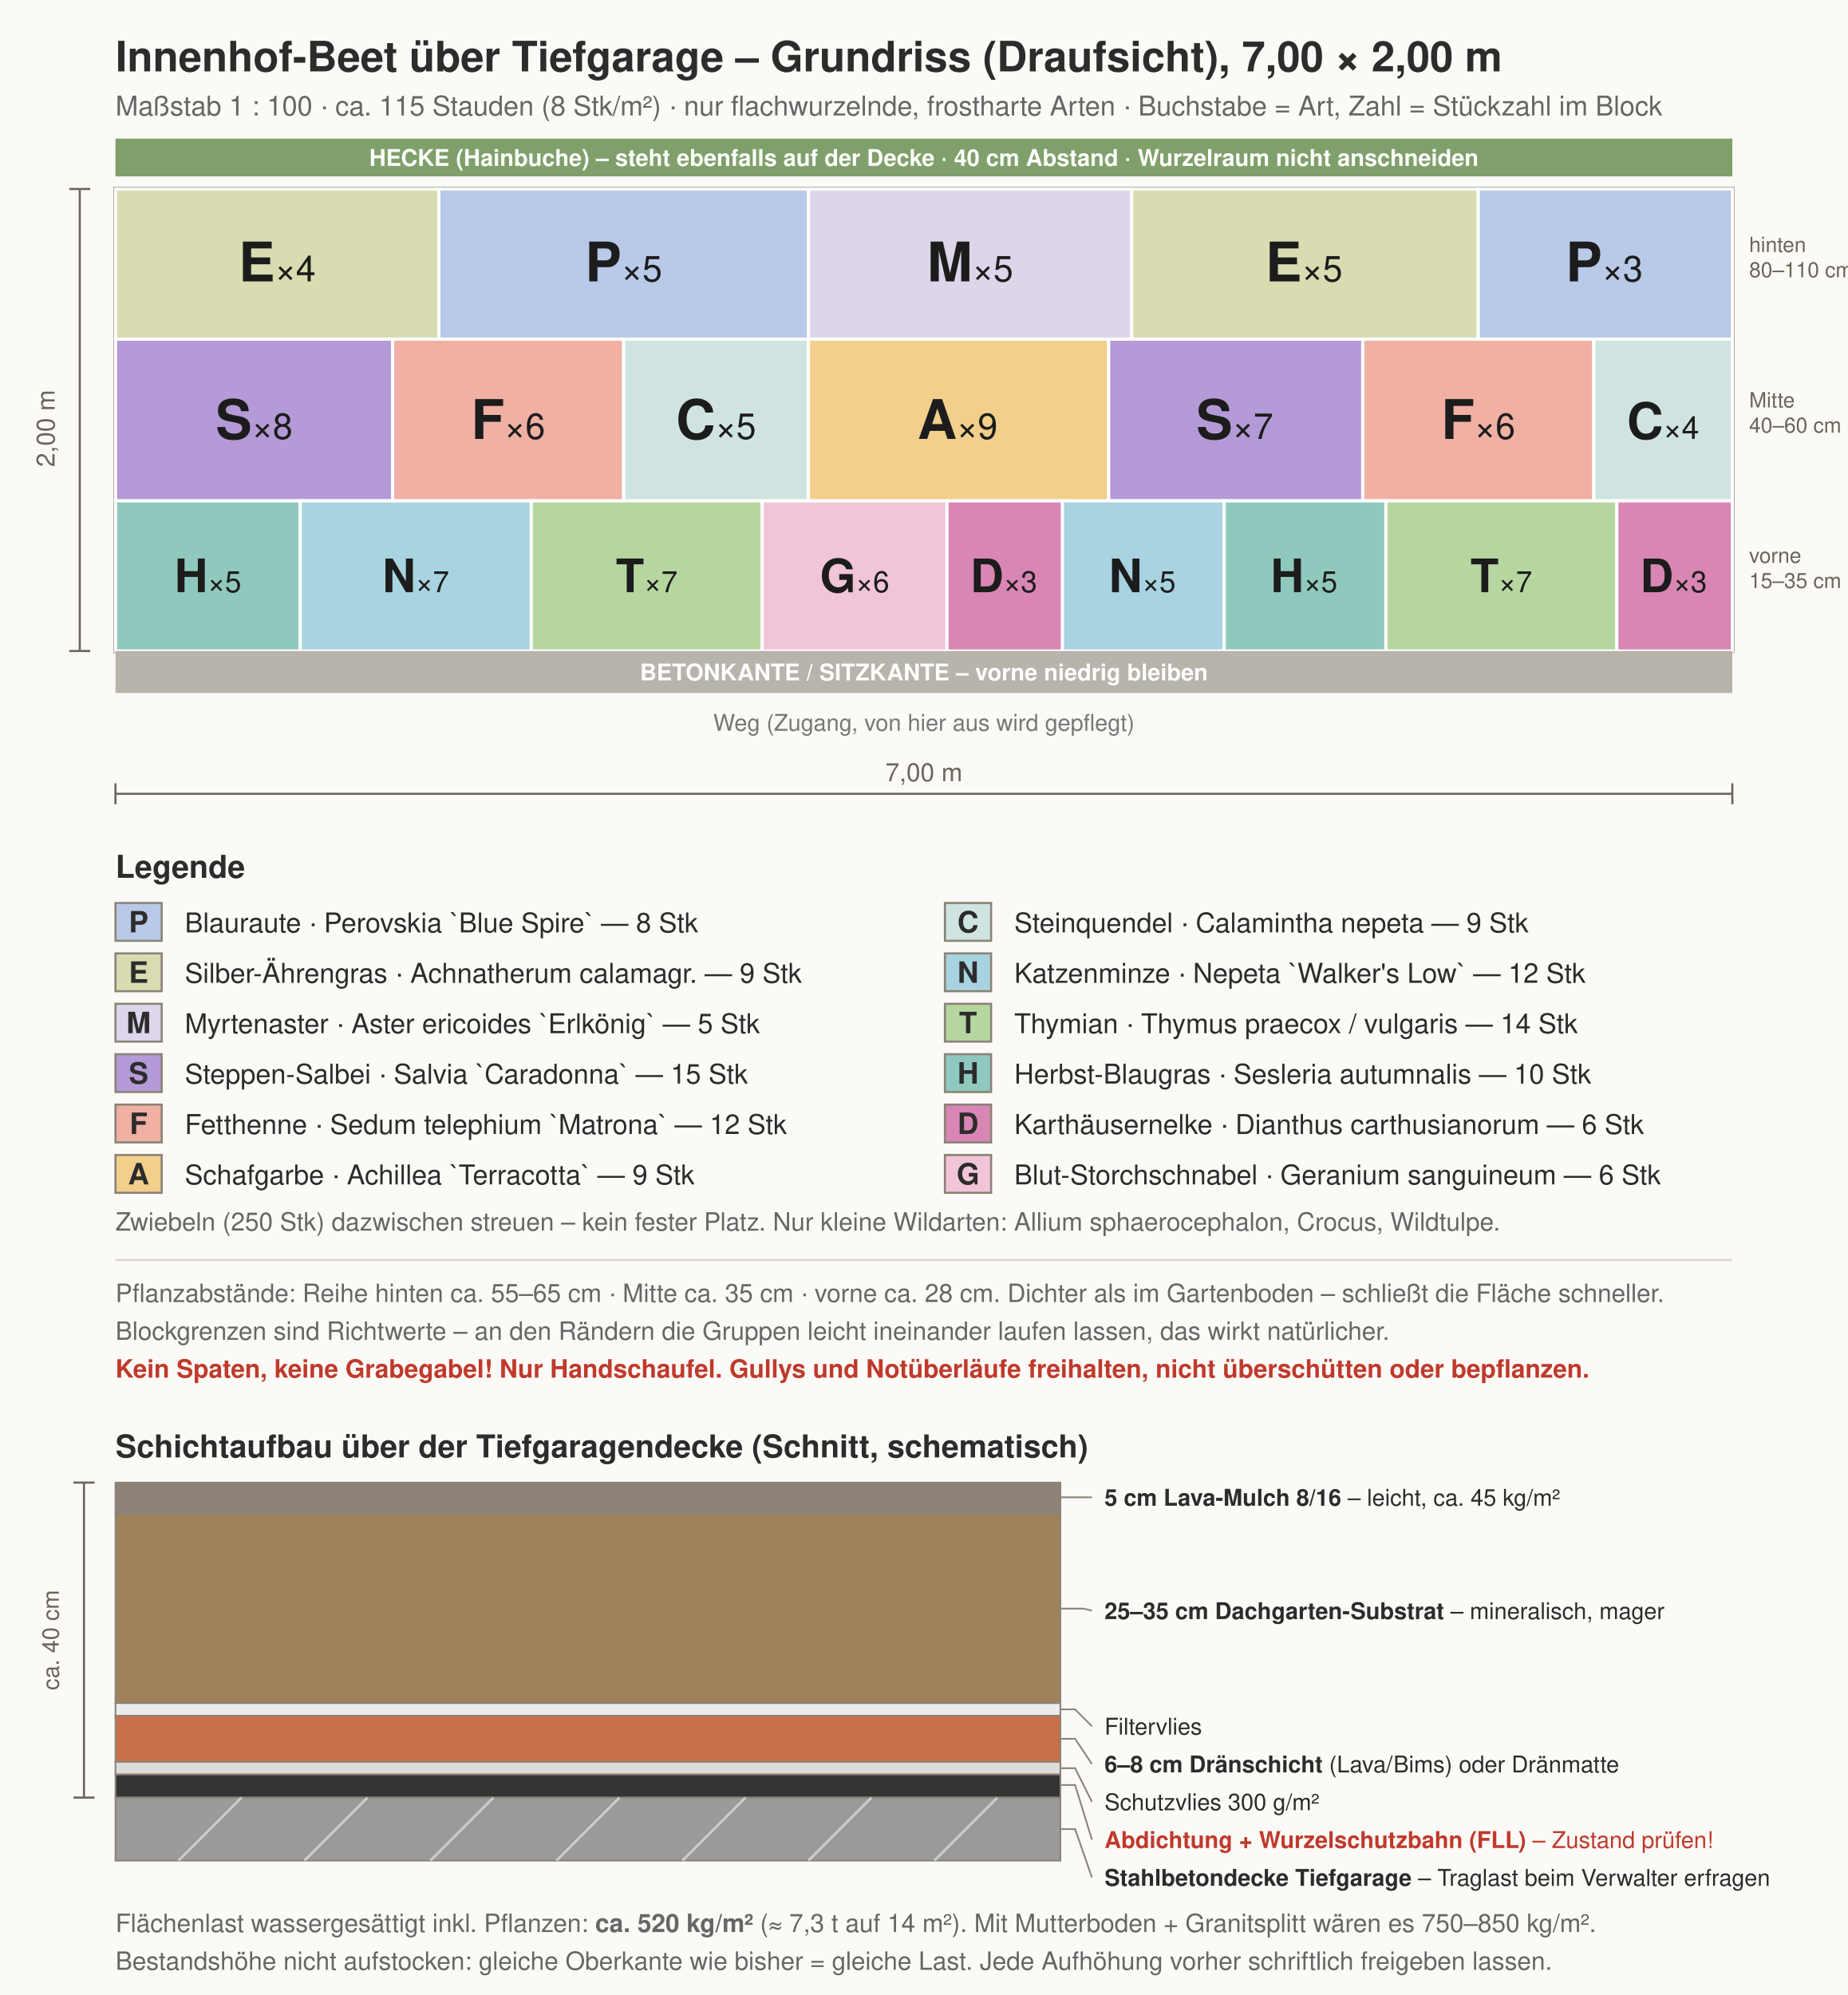
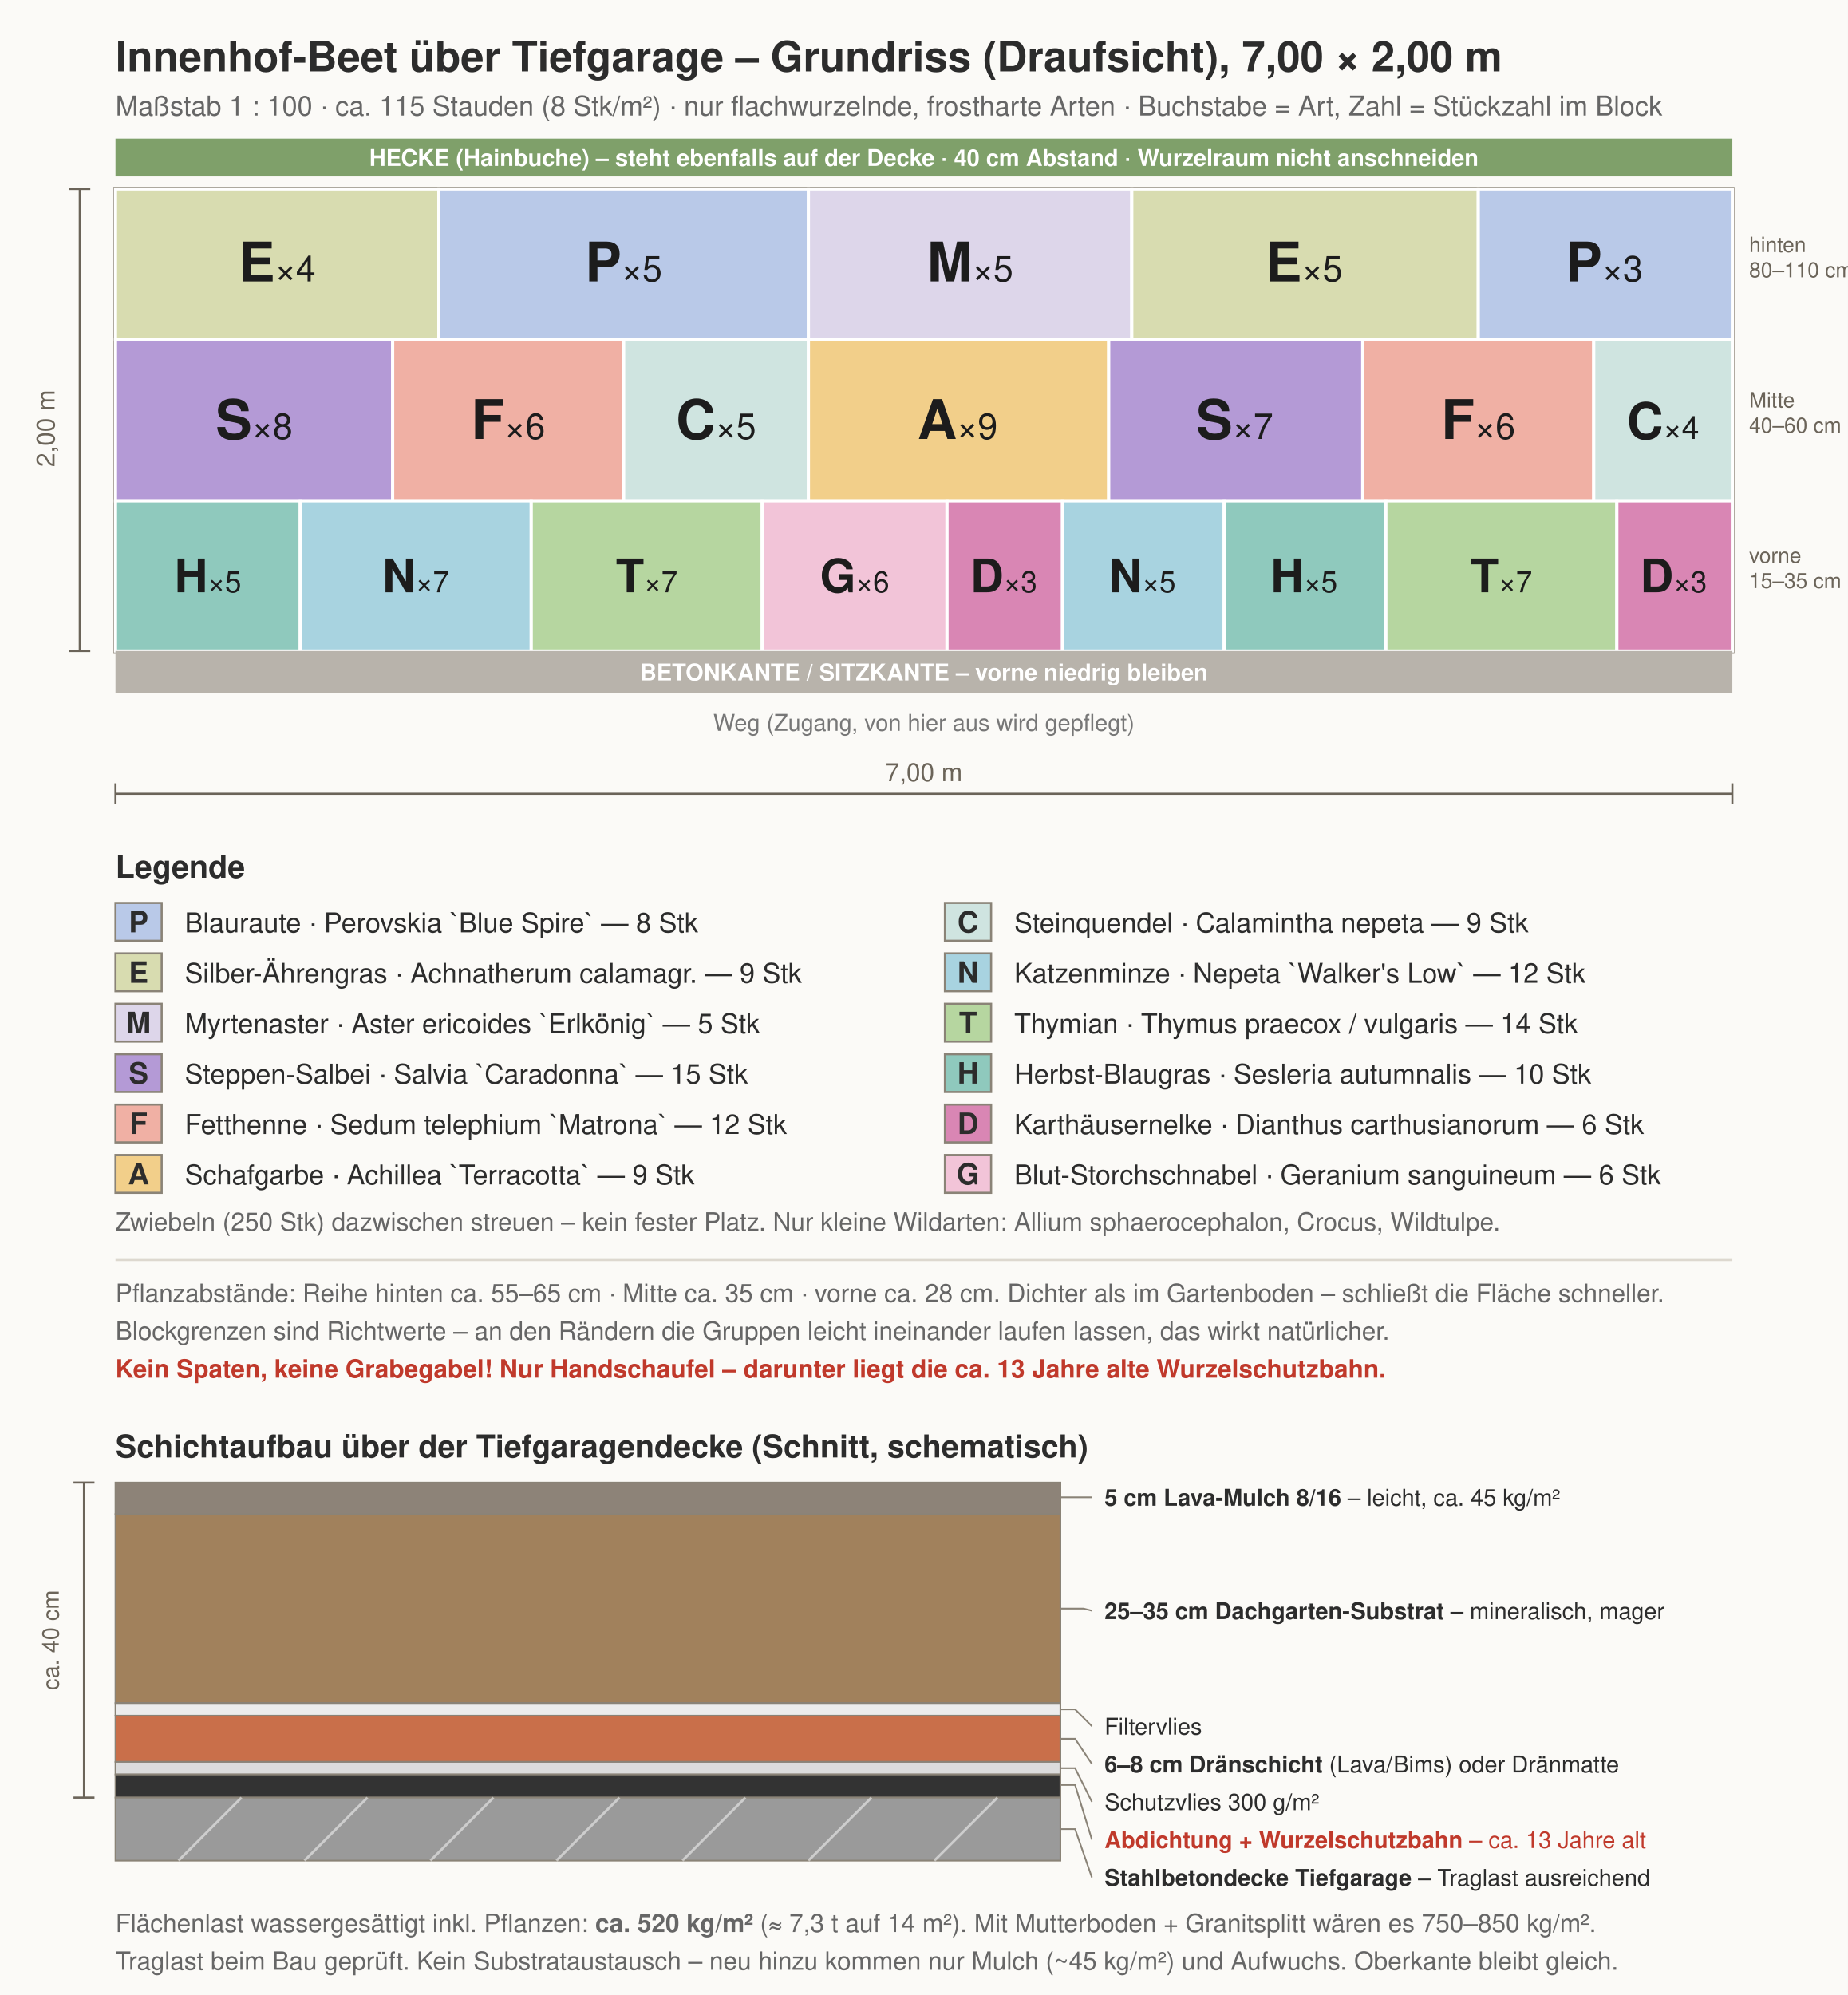
<svg xmlns="http://www.w3.org/2000/svg" viewBox="0 0 880 950" width="880" height="950" font-family="Helvetica, Arial, sans-serif">
  <rect x="0" y="0" width="880" height="950" fill="#fbfaf7" />
  <text x="55" y="34" font-size="20" font-weight="bold" fill="#2c2c2c">Innenhof-Beet über Tiefgarage – Grundriss (Draufsicht), 7,00 × 2,00 m</text>
  <text x="55" y="55" font-size="13" fill="#666">Maßstab 1 : 100 · ca. 115 Stauden (8 Stk/m²) · nur flachwurzelnde, frostharte Arten · Buchstabe = Art, Zahl = Stückzahl im Block</text>
  <rect x="55" y="66" width="770" height="18" fill="#7fa06a" />
  <text x="440" y="79" font-size="11" fill="#ffffff" text-anchor="middle" font-weight="bold">HECKE (Hainbuche) – steht ebenfalls auf der Decke · 40 cm Abstand · Wurzelraum nicht anschneiden</text>
  <rect x="55" y="90" width="770" height="220" fill="#efe9dd" stroke="#8a8377" stroke-width="2" />
  <g stroke="#ffffff" stroke-width="1.5">
    <rect x="55" y="90" width="154" height="71.5" fill="#d8dcb0" />
    <rect x="209" y="90" width="176" height="71.5" fill="#b9c9e8" />
    <rect x="385" y="90" width="154" height="71.5" fill="#ddd6ea" />
    <rect x="539" y="90" width="165" height="71.5" fill="#d8dcb0" />
    <rect x="704" y="90" width="121" height="71.5" fill="#b9c9e8" />
  </g>
  <g fill="#1c1c1c" text-anchor="middle">
    <text x="132" y="134" font-size="26" font-weight="bold">E<tspan font-size="17" font-weight="normal"> ×4</tspan>
    </text>
    <text x="297" y="134" font-size="26" font-weight="bold">P<tspan font-size="17" font-weight="normal"> ×5</tspan>
    </text>
    <text x="462" y="134" font-size="26" font-weight="bold">M<tspan font-size="17" font-weight="normal"> ×5</tspan>
    </text>
    <text x="621" y="134" font-size="26" font-weight="bold">E<tspan font-size="17" font-weight="normal"> ×5</tspan>
    </text>
    <text x="764" y="134" font-size="26" font-weight="bold">P<tspan font-size="17" font-weight="normal"> ×3</tspan>
    </text>
  </g>
  <g stroke="#ffffff" stroke-width="1.5">
    <rect x="55" y="161.5" width="132" height="77" fill="#b49ad6" />
    <rect x="187" y="161.5" width="110" height="77" fill="#f0b0a4" />
    <rect x="297" y="161.5" width="88" height="77" fill="#cfe4e0" />
    <rect x="385" y="161.5" width="143" height="77" fill="#f2cf8a" />
    <rect x="528" y="161.5" width="121" height="77" fill="#b49ad6" />
    <rect x="649" y="161.5" width="110" height="77" fill="#f0b0a4" />
    <rect x="759" y="161.5" width="66" height="77" fill="#cfe4e0" />
  </g>
  <g fill="#1c1c1c" text-anchor="middle">
    <text x="121" y="209" font-size="26" font-weight="bold">S<tspan font-size="17" font-weight="normal"> ×8</tspan>
    </text>
    <text x="242" y="209" font-size="26" font-weight="bold">F<tspan font-size="17" font-weight="normal"> ×6</tspan>
    </text>
    <text x="341" y="209" font-size="26" font-weight="bold">C<tspan font-size="17" font-weight="normal"> ×5</tspan>
    </text>
    <text x="456" y="209" font-size="26" font-weight="bold">A<tspan font-size="17" font-weight="normal"> ×9</tspan>
    </text>
    <text x="588" y="209" font-size="26" font-weight="bold">S<tspan font-size="17" font-weight="normal"> ×7</tspan>
    </text>
    <text x="704" y="209" font-size="26" font-weight="bold">F<tspan font-size="17" font-weight="normal"> ×6</tspan>
    </text>
    <text x="792" y="209" font-size="24" font-weight="bold">C<tspan font-size="15" font-weight="normal"> ×4</tspan>
    </text>
  </g>
  <g stroke="#ffffff" stroke-width="1.5">
    <rect x="55" y="238.5" width="88" height="71.5" fill="#8fc9bd" />
    <rect x="143" y="238.5" width="110" height="71.5" fill="#a8d3e0" />
    <rect x="253" y="238.5" width="110" height="71.5" fill="#b6d6a0" />
    <rect x="363" y="238.5" width="88" height="71.5" fill="#f2c4d8" />
    <rect x="451" y="238.5" width="55" height="71.5" fill="#d986b4" />
    <rect x="506" y="238.5" width="77" height="71.5" fill="#a8d3e0" />
    <rect x="583" y="238.5" width="77" height="71.5" fill="#8fc9bd" />
    <rect x="660" y="238.5" width="110" height="71.5" fill="#b6d6a0" />
    <rect x="770" y="238.5" width="55" height="71.5" fill="#d986b4" />
  </g>
  <g fill="#1c1c1c" text-anchor="middle">
    <text x="99" y="282" font-size="22" font-weight="bold">H<tspan font-size="14" font-weight="normal"> ×5</tspan>
    </text>
    <text x="198" y="282" font-size="22" font-weight="bold">N<tspan font-size="14" font-weight="normal"> ×7</tspan>
    </text>
    <text x="308" y="282" font-size="22" font-weight="bold">T<tspan font-size="14" font-weight="normal"> ×7</tspan>
    </text>
    <text x="407" y="282" font-size="22" font-weight="bold">G<tspan font-size="14" font-weight="normal"> ×6</tspan>
    </text>
    <text x="478" y="282" font-size="22" font-weight="bold">D<tspan font-size="14" font-weight="normal"> ×3</tspan>
    </text>
    <text x="544" y="282" font-size="22" font-weight="bold">N<tspan font-size="14" font-weight="normal"> ×5</tspan>
    </text>
    <text x="621" y="282" font-size="22" font-weight="bold">H<tspan font-size="14" font-weight="normal"> ×5</tspan>
    </text>
    <text x="715" y="282" font-size="22" font-weight="bold">T<tspan font-size="14" font-weight="normal"> ×7</tspan>
    </text>
    <text x="797" y="282" font-size="22" font-weight="bold">D<tspan font-size="14" font-weight="normal"> ×3</tspan>
    </text>
  </g>
  <g font-size="10" fill="#6b6459" text-anchor="start">
    <text x="833" y="120">hinten</text>
    <text x="833" y="132">80–110 cm</text>
    <text x="833" y="194">Mitte</text>
    <text x="833" y="206">40–60 cm</text>
    <text x="833" y="268">vorne</text>
    <text x="833" y="280">15–35 cm</text>
  </g>
  <rect x="55" y="310" width="770" height="20" fill="#b8b3ab" />
  <text x="440" y="324" font-size="11" fill="#ffffff" text-anchor="middle" font-weight="bold">BETONKANTE / SITZKANTE – vorne niedrig bleiben</text>
  <text x="440" y="348" font-size="11" fill="#777" text-anchor="middle">Weg (Zugang, von hier aus wird gepflegt)</text>
  <g stroke="#6b6459" stroke-width="1" fill="none">
    <line x1="55" y1="378" x2="825" y2="378" />
    <line x1="55" y1="373" x2="55" y2="383" />
    <line x1="825" y1="373" x2="825" y2="383" />
    <line x1="38" y1="90" x2="38" y2="310" />
    <line x1="33" y1="90" x2="43" y2="90" />
    <line x1="33" y1="310" x2="43" y2="310" />
  </g>
  <text x="440" y="372" font-size="12" fill="#6b6459" text-anchor="middle">7,00 m</text>
  <text x="26" y="204" font-size="12" fill="#6b6459" text-anchor="middle" transform="rotate(-90 26 204)">2,00 m</text>
  <text x="55" y="418" font-size="15" font-weight="bold" fill="#2c2c2c">Legende</text>
  <g font-size="13" fill="#2c2c2c">
    <rect x="55" y="430" width="22" height="18" fill="#b9c9e8" stroke="#8a8377" />
    <text x="66" y="444" font-size="14" font-weight="bold" text-anchor="middle">P</text>
    <text x="88" y="444">Blauraute · Perovskia `Blue Spire` — 8 Stk</text>
    <rect x="55" y="454" width="22" height="18" fill="#d8dcb0" stroke="#8a8377" />
    <text x="66" y="468" font-size="14" font-weight="bold" text-anchor="middle">E</text>
    <text x="88" y="468">Silber-Ährengras · Achnatherum calamagr. — 9 Stk</text>
    <rect x="55" y="478" width="22" height="18" fill="#ddd6ea" stroke="#8a8377" />
    <text x="66" y="492" font-size="14" font-weight="bold" text-anchor="middle">M</text>
    <text x="88" y="492">Myrtenaster · Aster ericoides `Erlkönig` — 5 Stk</text>
    <rect x="55" y="502" width="22" height="18" fill="#b49ad6" stroke="#8a8377" />
    <text x="66" y="516" font-size="14" font-weight="bold" text-anchor="middle">S</text>
    <text x="88" y="516">Steppen-Salbei · Salvia `Caradonna` — 15 Stk</text>
    <rect x="55" y="526" width="22" height="18" fill="#f0b0a4" stroke="#8a8377" />
    <text x="66" y="540" font-size="14" font-weight="bold" text-anchor="middle">F</text>
    <text x="88" y="540">Fetthenne · Sedum telephium `Matrona` — 12 Stk</text>
    <rect x="55" y="550" width="22" height="18" fill="#f2cf8a" stroke="#8a8377" />
    <text x="66" y="564" font-size="14" font-weight="bold" text-anchor="middle">A</text>
    <text x="88" y="564">Schafgarbe · Achillea `Terracotta` — 9 Stk</text>
    <rect x="450" y="430" width="22" height="18" fill="#cfe4e0" stroke="#8a8377" />
    <text x="461" y="444" font-size="14" font-weight="bold" text-anchor="middle">C</text>
    <text x="483" y="444">Steinquendel · Calamintha nepeta — 9 Stk</text>
    <rect x="450" y="454" width="22" height="18" fill="#a8d3e0" stroke="#8a8377" />
    <text x="461" y="468" font-size="14" font-weight="bold" text-anchor="middle">N</text>
    <text x="483" y="468">Katzenminze · Nepeta `Walker's Low` — 12 Stk</text>
    <rect x="450" y="478" width="22" height="18" fill="#b6d6a0" stroke="#8a8377" />
    <text x="461" y="492" font-size="14" font-weight="bold" text-anchor="middle">T</text>
    <text x="483" y="492">Thymian · Thymus praecox / vulgaris — 14 Stk</text>
    <rect x="450" y="502" width="22" height="18" fill="#8fc9bd" stroke="#8a8377" />
    <text x="461" y="516" font-size="14" font-weight="bold" text-anchor="middle">H</text>
    <text x="483" y="516">Herbst-Blaugras · Sesleria autumnalis — 10 Stk</text>
    <rect x="450" y="526" width="22" height="18" fill="#d986b4" stroke="#8a8377" />
    <text x="461" y="540" font-size="14" font-weight="bold" text-anchor="middle">D</text>
    <text x="483" y="540">Karthäusernelke · Dianthus carthusianorum — 6 Stk</text>
    <rect x="450" y="550" width="22" height="18" fill="#f2c4d8" stroke="#8a8377" />
    <text x="461" y="564" font-size="14" font-weight="bold" text-anchor="middle">G</text>
    <text x="483" y="564">Blut-Storchschnabel · Geranium sanguineum — 6 Stk</text>
  </g>
  <text x="55" y="586" font-size="12" fill="#666">Zwiebeln (250 Stk) dazwischen streuen – kein fester Platz. Nur kleine Wildarten: Allium sphaerocephalon, Crocus, Wildtulpe.</text>
  <line x1="55" y1="600" x2="825" y2="600" stroke="#ddd8cf" stroke-width="1" />
  <text x="55" y="620" font-size="12" fill="#666">Pflanzabstände: Reihe hinten ca. 55–65 cm · Mitte ca. 35 cm · vorne ca. 28 cm. Dichter als im Gartenboden – schließt die Fläche schneller.</text>
  <text x="55" y="638" font-size="12" fill="#666">Blockgrenzen sind Richtwerte – an den Rändern die Gruppen leicht ineinander laufen lassen, das wirkt natürlicher.</text>
-   <text x="55" y="656" font-size="12" fill="#c0392b" font-weight="bold">Kein Spaten, keine Grabegabel! Nur Handschaufel. Gullys und Notüberläufe freihalten, nicht überschütten oder bepflanzen.</text>
+   <text x="55" y="656" font-size="12" fill="#c0392b" font-weight="bold">Kein Spaten, keine Grabegabel! Nur Handschaufel – darunter liegt die ca. 13 Jahre alte Wurzelschutzbahn.</text>
  <text x="55" y="694" font-size="15" font-weight="bold" fill="#2c2c2c">Schichtaufbau über der Tiefgaragendecke (Schnitt, schematisch)</text>
  <g stroke="#8a8377" stroke-width="0.8">
    <rect x="55" y="706" width="450" height="15" fill="#8d8378" />
    <rect x="55" y="721" width="450" height="90" fill="#a1815c" />
    <rect x="55" y="811" width="450" height="6" fill="#ececec" />
    <rect x="55" y="817" width="450" height="22" fill="#c96f4a" />
    <rect x="55" y="839" width="450" height="6" fill="#dcdcdc" />
    <rect x="55" y="845" width="450" height="11" fill="#333333" />
    <rect x="55" y="856" width="450" height="30" fill="#9a9a9a" />
  </g>
  <g stroke="#ffffff" stroke-width="1.2" opacity="0.5">
    <line x1="85" y1="886" x2="115" y2="856" />
    <line x1="145" y1="886" x2="175" y2="856" />
    <line x1="205" y1="886" x2="235" y2="856" />
    <line x1="265" y1="886" x2="295" y2="856" />
    <line x1="325" y1="886" x2="355" y2="856" />
    <line x1="385" y1="886" x2="415" y2="856" />
    <line x1="445" y1="886" x2="475" y2="856" />
  </g>
  <g stroke="#8a8377" stroke-width="0.8" fill="none">
    <polyline points="505,713 516,713 520,713" />
    <polyline points="505,766 516,766 520,767" />
    <polyline points="505,814 512,814 520,822" />
    <polyline points="505,828 512,828 520,840" />
    <polyline points="505,842 512,842 520,858" />
    <polyline points="505,850 512,850 520,876" />
    <polyline points="505,871 512,871 520,894" />
  </g>
  <g font-size="11" fill="#2c2c2c">
    <text x="526" y="717">
      <tspan font-weight="bold">5 cm Lava-Mulch 8/16</tspan> – leicht, ca. 45 kg/m²</text>
    <text x="526" y="771">
      <tspan font-weight="bold">25–35 cm Dachgarten-Substrat</tspan> – mineralisch, mager</text>
    <text x="526" y="826">Filtervlies</text>
    <text x="526" y="844">
      <tspan font-weight="bold">6–8 cm Dränschicht</tspan> (Lava/Bims) oder Dränmatte</text>
    <text x="526" y="862">Schutzvlies 300 g/m²</text>
    <text x="526" y="880" fill="#c0392b">
-       <tspan font-weight="bold">Abdichtung + Wurzelschutzbahn (FLL)</tspan> – Zustand prüfen!</text>
+       <tspan font-weight="bold">Abdichtung + Wurzelschutzbahn</tspan> – ca. 13 Jahre alt</text>
    <text x="526" y="898">
-       <tspan font-weight="bold">Stahlbetondecke Tiefgarage</tspan> – Traglast beim Verwalter erfragen</text>
+       <tspan font-weight="bold">Stahlbetondecke Tiefgarage</tspan> – Traglast ausreichend</text>
  </g>
  <g stroke="#6b6459" stroke-width="1" fill="none">
    <line x1="40" y1="706" x2="40" y2="856" />
    <line x1="35" y1="706" x2="45" y2="706" />
    <line x1="35" y1="856" x2="45" y2="856" />
  </g>
  <text x="28" y="781" font-size="11" fill="#6b6459" text-anchor="middle" transform="rotate(-90 28 781)">ca. 40 cm</text>
  <text x="55" y="920" font-size="12" fill="#666">Flächenlast wassergesättigt inkl. Pflanzen: <tspan font-weight="bold">ca. 520 kg/m²</tspan> (≈ 7,3 t auf 14 m²). Mit Mutterboden + Granitsplitt wären es 750–850 kg/m².</text>
-   <text x="55" y="938" font-size="12" fill="#666">Bestandshöhe nicht aufstocken: gleiche Oberkante wie bisher = gleiche Last. Jede Aufhöhung vorher schriftlich freigeben lassen.</text>
+   <text x="55" y="938" font-size="12" fill="#666">Traglast beim Bau geprüft. Kein Substrataustausch – neu hinzu kommen nur Mulch (~45 kg/m²) und Aufwuchs. Oberkante bleibt gleich.</text>
</svg>
